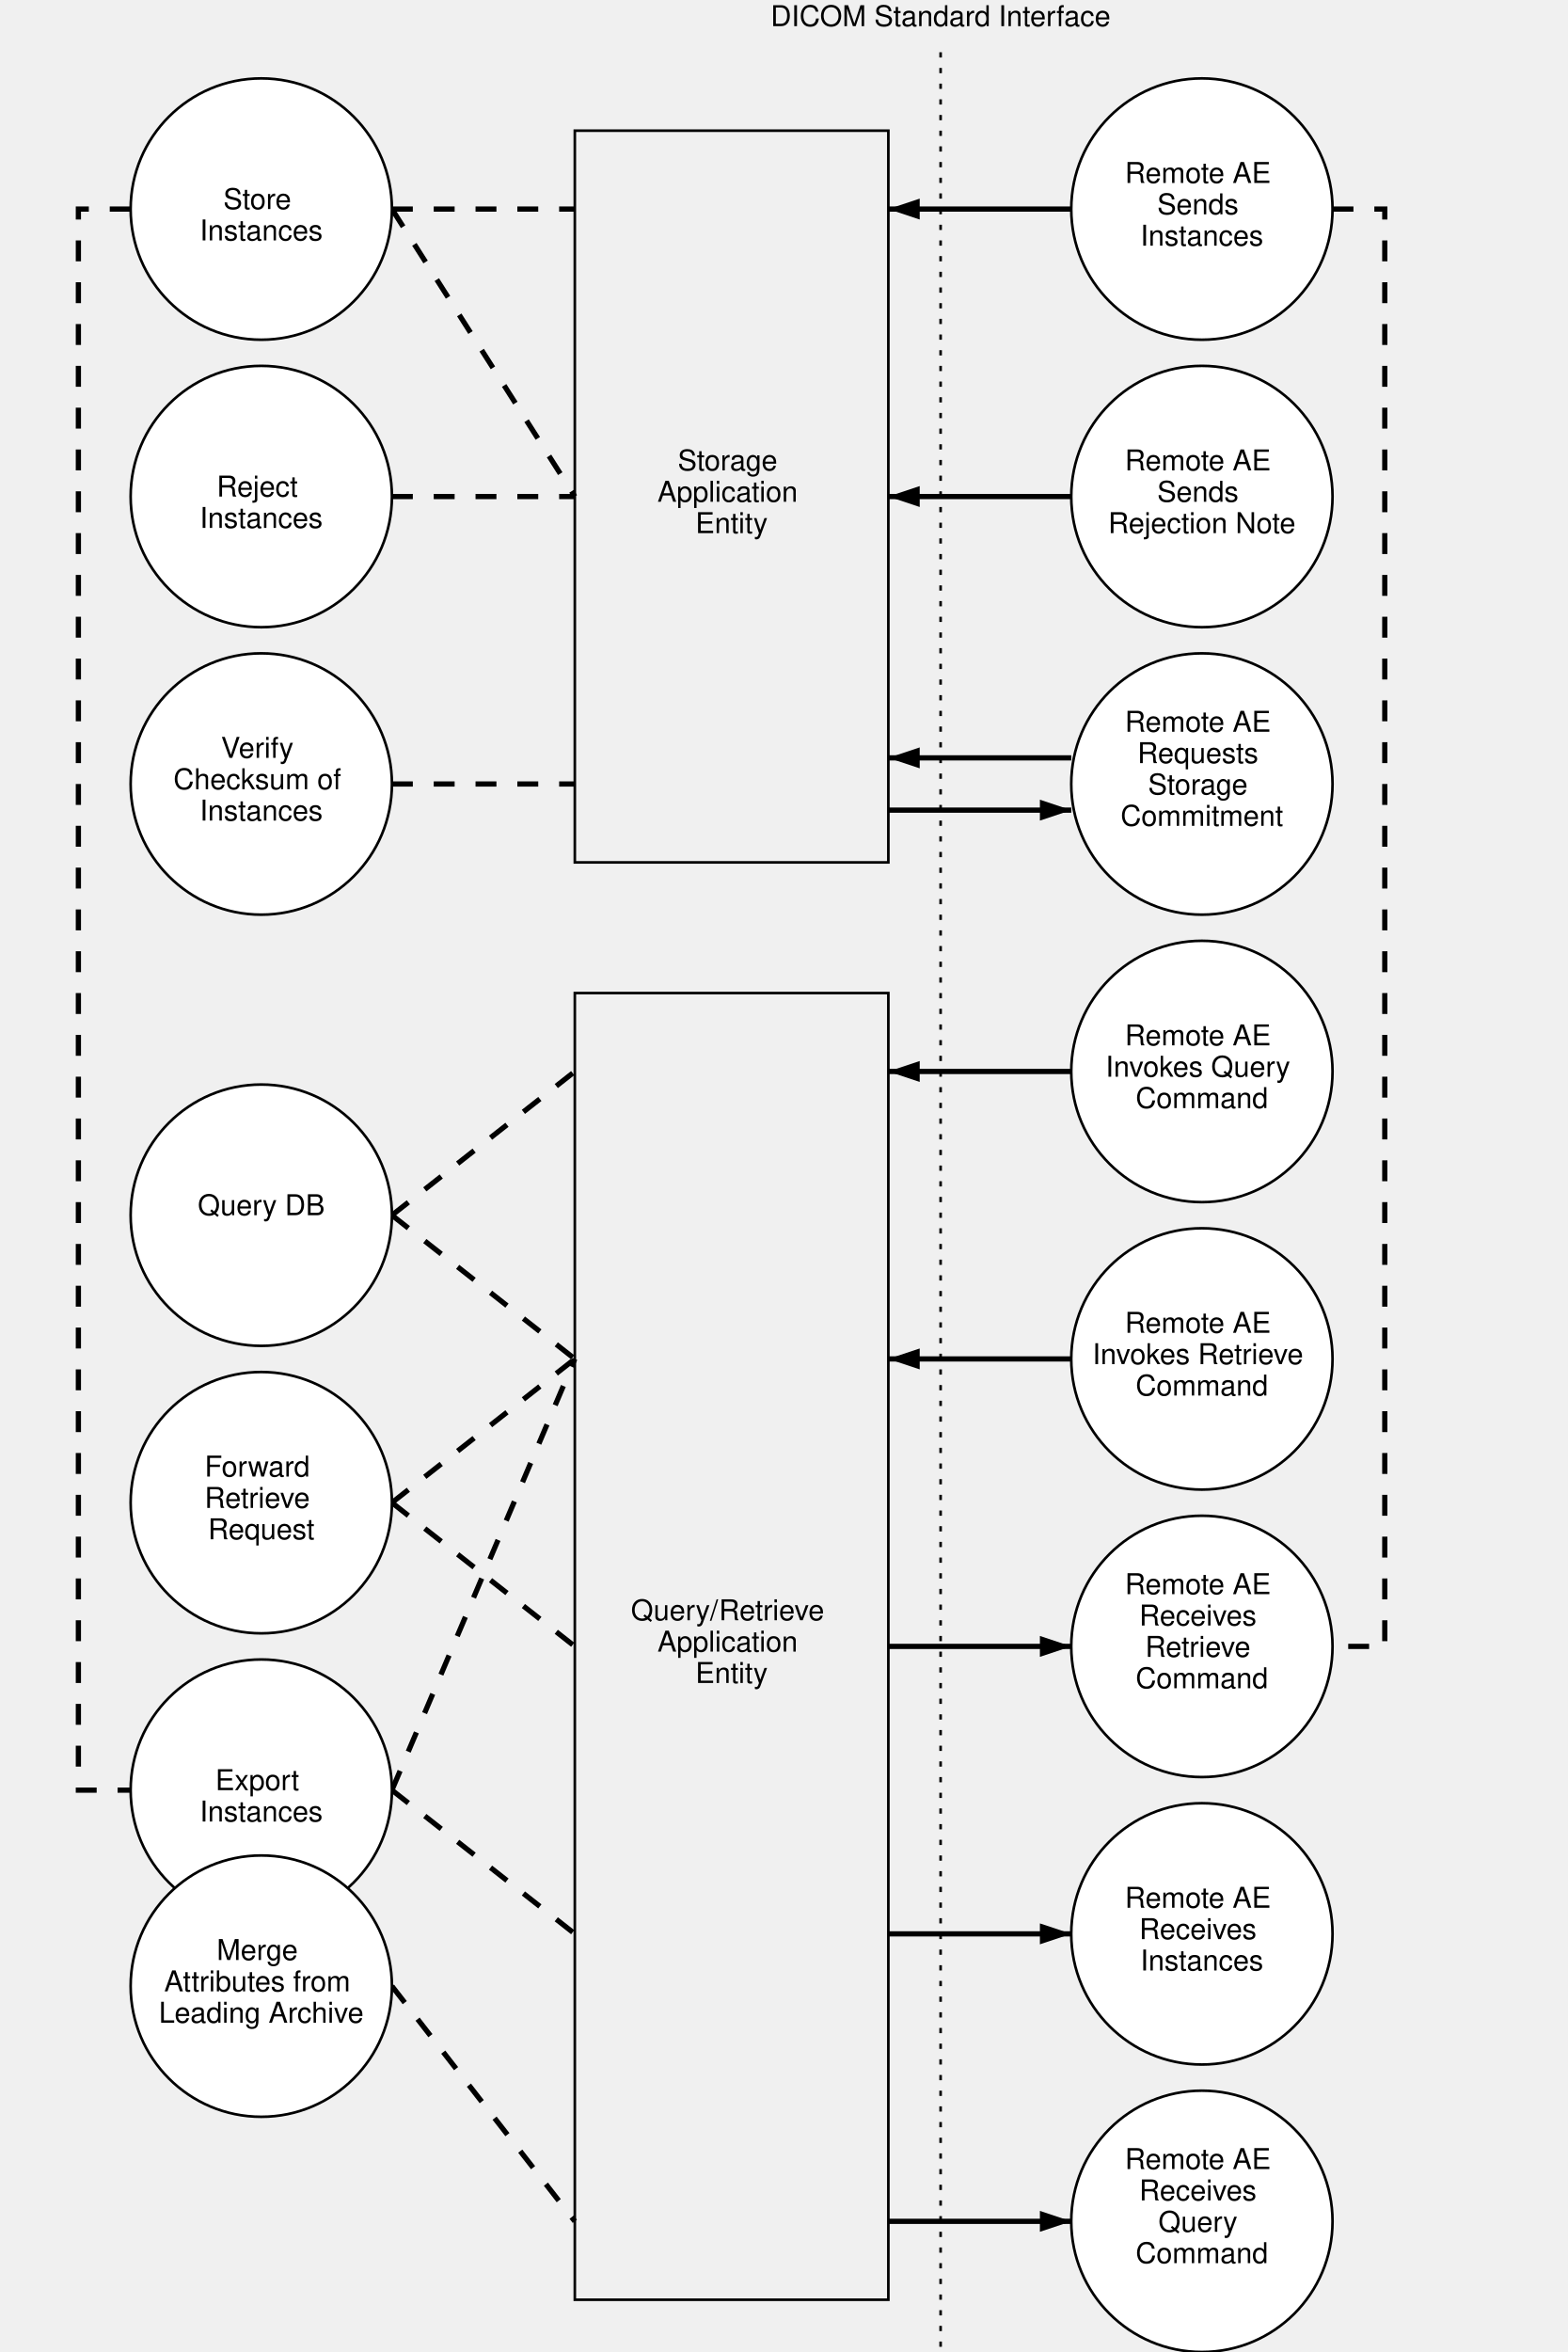
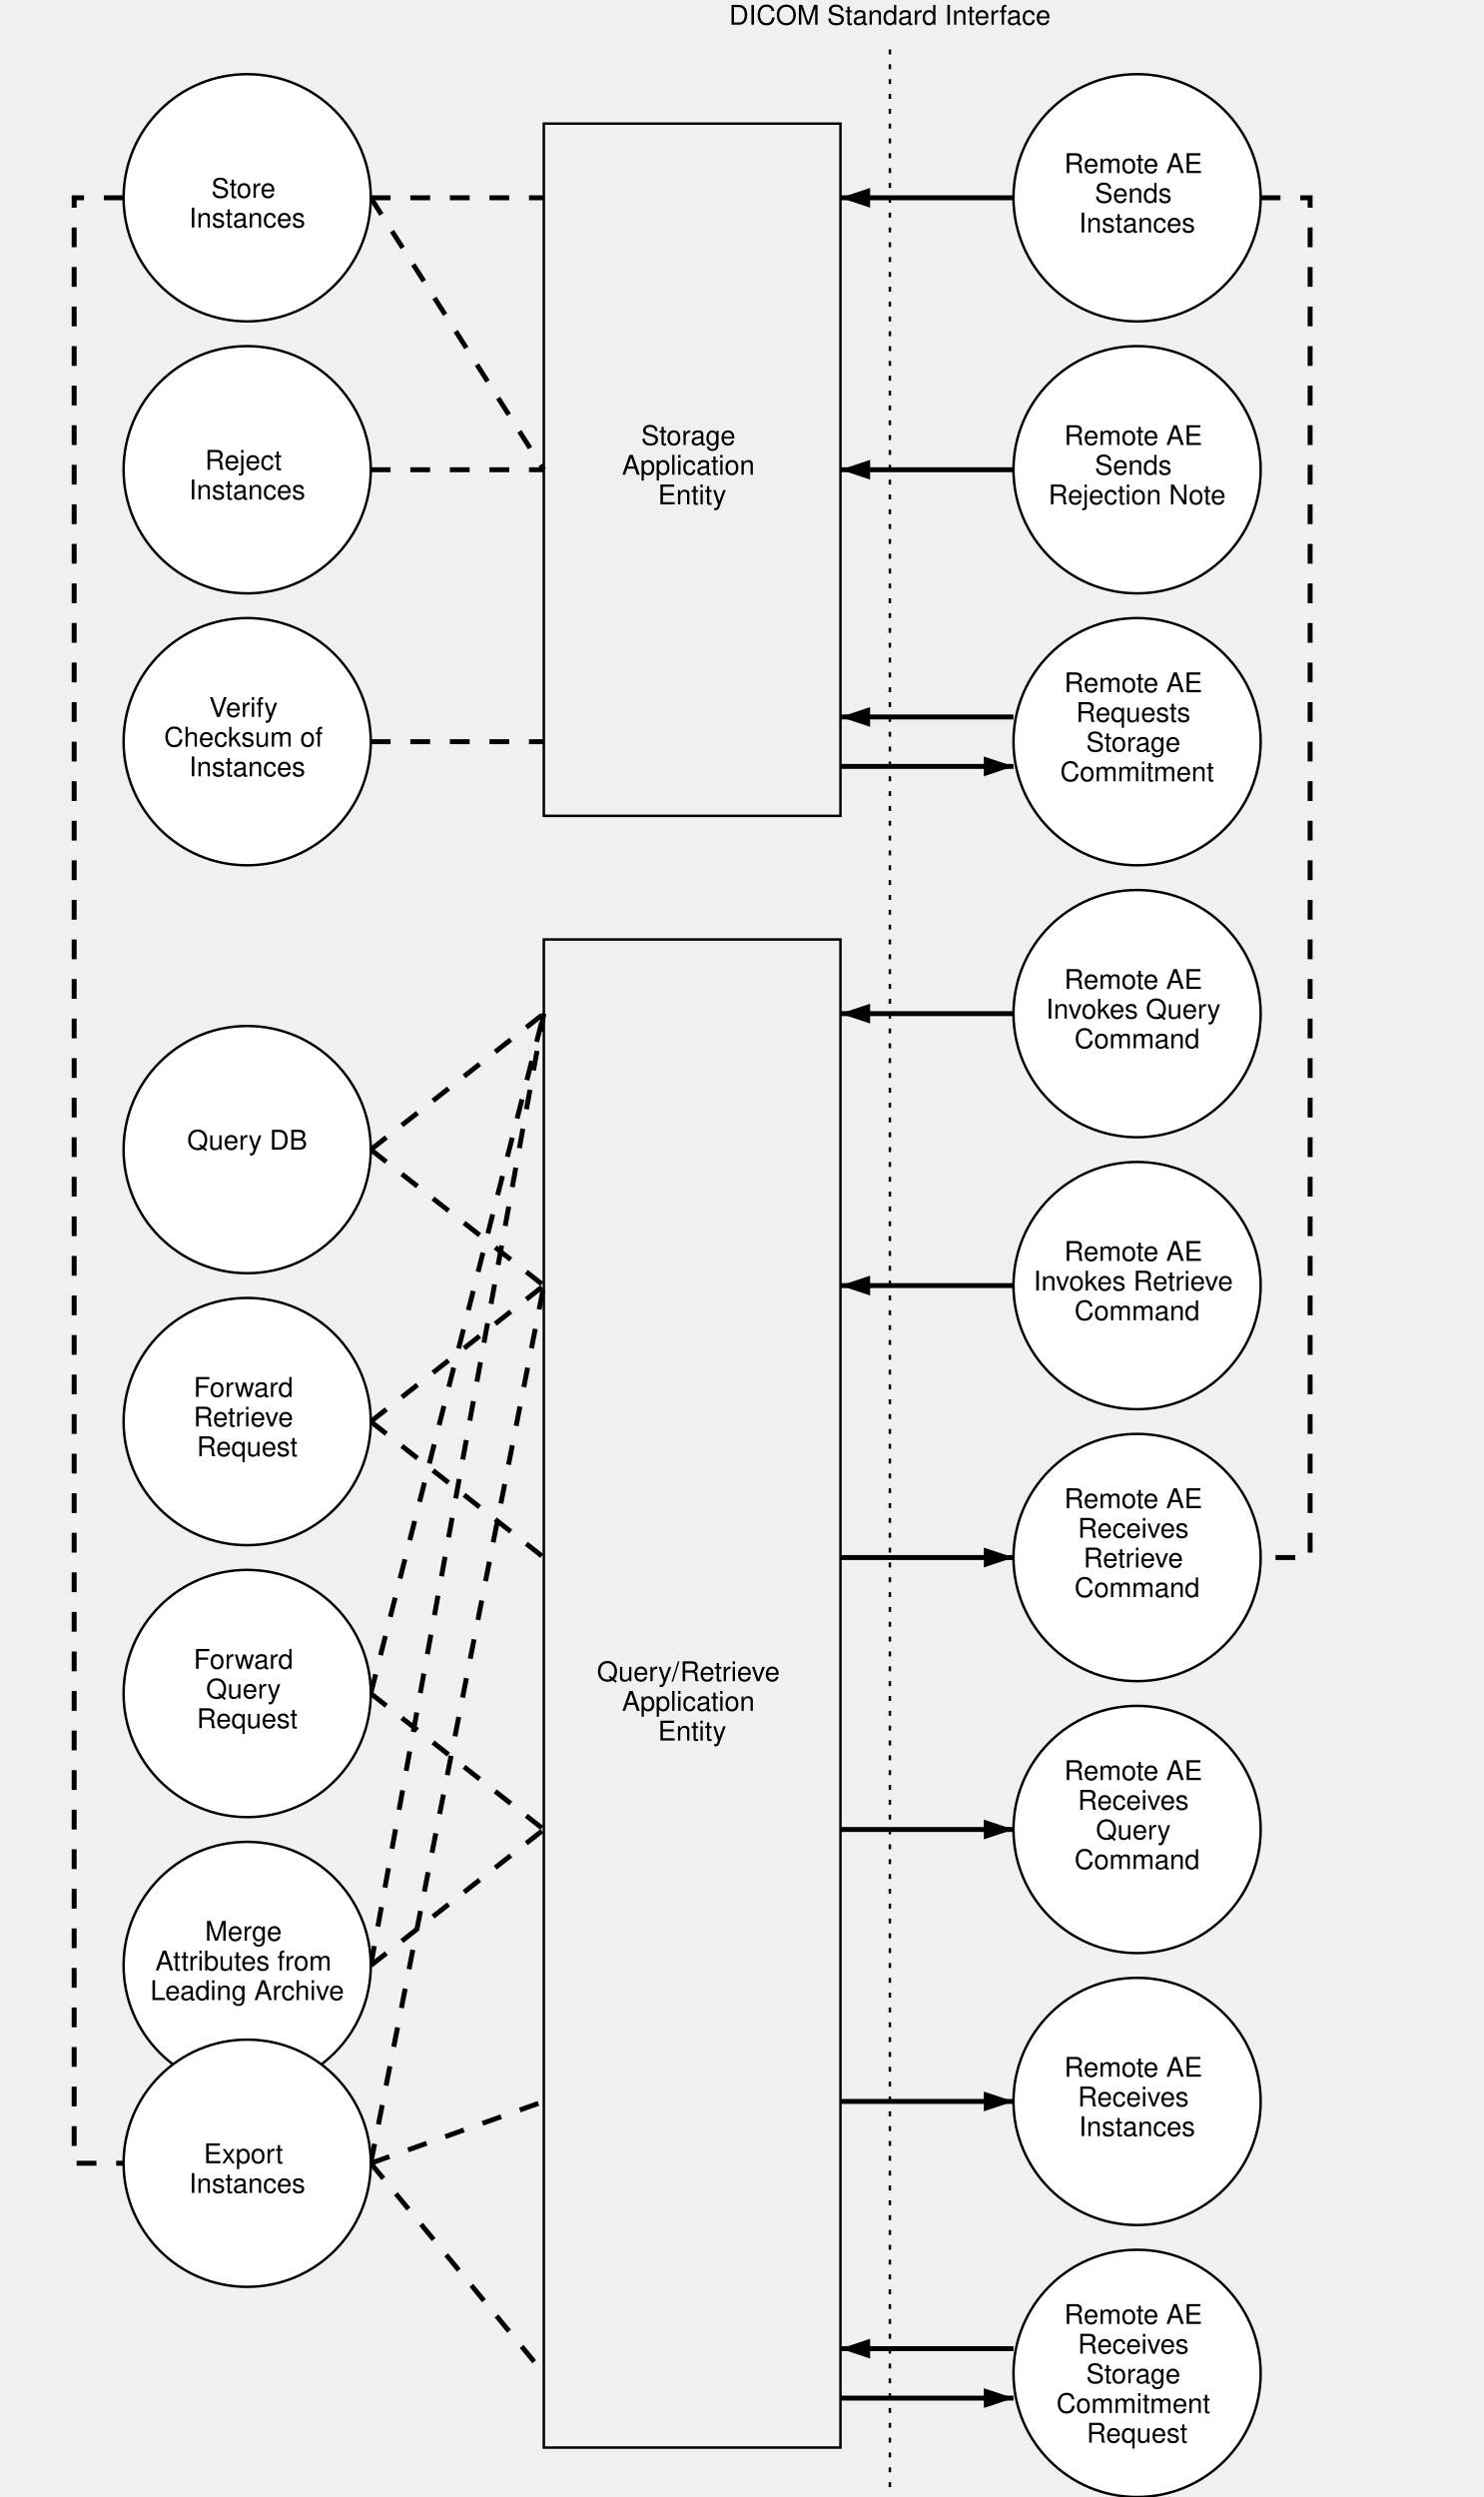
- <svg xmlns="http://www.w3.org/2000/svg" width="600" height="900">
+ <svg xmlns="http://www.w3.org/2000/svg" width="600" height="1010">
  <defs>
    <style type="text/css">
      text { font-family: Helvetica, Verdana, ArialUnicodeMS, san-serif }
    </style>
  </defs>
  <text x="360" y="10" font-size="11" text-anchor="middle">DICOM Standard Interface</text>
-   <line x1="360" y1="20" x2="360" y2="900" stroke="black" stroke-dasharray="2,4" />
+   <line x1="360" y1="20" x2="360" y2="1010" stroke="black" stroke-dasharray="2,4" />
  <rect x="220" y="50" width="120" height="280" fill="none" stroke="black" />
  <text x="280" y="180" font-size="11" text-anchor="middle">Storage
    <tspan x="280" dy="12" text-anchor="middle">Application</tspan>
    <tspan x="280" dy="12" text-anchor="middle">Entity</tspan>
  </text>
  <line x1="150" y1="80" x2="220" y2="80" stroke="black" stroke-width="2" stroke-dasharray="8" />
  <line x1="150" y1="80" x2="220" y2="190" stroke="black" stroke-width="2" stroke-dasharray="8" />
  <circle cx="100" cy="80" r="50" fill="white" stroke="black" />
  <text x="100" y="80" font-size="11" text-anchor="middle">Store
    <tspan x="100" dy="12" text-anchor="middle">Instances</tspan>
  </text>
-   <path d="M 50 80 L 30 80 L 30 685 L 50 685" fill="none" stroke="black" stroke-width="2" stroke-dasharray="8" />
+   <path d="M 50 80 L 30 80 L 30 875 L 50 875" fill="none" stroke="black" stroke-width="2" stroke-dasharray="8" />
  <line x1="150" y1="190" x2="220" y2="190" stroke="black" stroke-width="2" stroke-dasharray="8" />
  <circle cx="100" cy="190" r="50" fill="white" stroke="black" />
  <text x="100" y="190" font-size="11" text-anchor="middle">Reject
    <tspan x="100" dy="12" text-anchor="middle">Instances</tspan>
  </text>
  <line x1="150" y1="300" x2="220" y2="300" stroke="black" stroke-width="2" stroke-dasharray="8" />
  <circle cx="100" cy="300" r="50" fill="white" stroke="black" />
  <text x="100" y="290" font-size="11" text-anchor="middle">Verify
    <tspan x="100" dy="12" text-anchor="middle">Checksum of</tspan>
    <tspan x="100" dy="12" text-anchor="middle">Instances</tspan>
  </text>
  <circle cx="460" cy="80" r="50" fill="white" stroke="black" />
  <text x="460" y="70" font-size="11" text-anchor="middle">Remote AE
    <tspan x="460" dy="12" text-anchor="middle">Sends</tspan>
    <tspan x="460" dy="12" text-anchor="middle">Instances</tspan>
  </text>
  <line x1="340" y1="80" x2="410" y2="80" stroke="black" stroke-width="2" />
  <path d="M 340 80 l 12 -4 l 0 8" />
  <path d="M 510 80 L 530 80 L 530 630 L 510 630" fill="none" stroke="black" stroke-width="2" stroke-dasharray="8" />
  <circle cx="460" cy="190" r="50" fill="white" stroke="black" />
  <text x="460" y="180" font-size="11" text-anchor="middle">Remote AE
    <tspan x="460" dy="12" text-anchor="middle">Sends</tspan>
    <tspan x="460" dy="12" text-anchor="middle">Rejection Note</tspan>
  </text>
  <line x1="340" y1="190" x2="410" y2="190" stroke="black" stroke-width="2" />
  <path d="M 340 190 l 12 -4 l 0 8" />
  <circle cx="460" cy="300" r="50" fill="white" stroke="black" />
  <text x="460" y="280" font-size="11" text-anchor="middle">Remote AE
    <tspan x="460" dy="12" text-anchor="middle">Requests</tspan>
    <tspan x="460" dy="12" text-anchor="middle">Storage</tspan>
    <tspan x="460" dy="12" text-anchor="middle">Commitment</tspan>
  </text>
  <line x1="340" y1="290" x2="410" y2="290" stroke="black" stroke-width="2" />
  <path d="M 340 290 l 12 -4 l 0 8" />
  <line x1="340" y1="310" x2="410" y2="310" stroke="black" stroke-width="2" />
  <path d="M 410 310 l -12 -4 l 0 8" />
-   <rect x="220" y="380" width="120" height="500" fill="none" stroke="black" />
-   <text x="280" y="620" font-size="11" text-anchor="middle">Query/Retrieve
+   <rect x="220" y="380" width="120" height="610" fill="none" stroke="black" />
+   <text x="280" y="680" font-size="11" text-anchor="middle">Query/Retrieve
    <tspan x="280" dy="12" text-anchor="middle">Application</tspan>
    <tspan x="280" dy="12" text-anchor="middle">Entity</tspan>
  </text>
  <line x1="150" y1="465" x2="220" y2="410" stroke="black" stroke-width="2" stroke-dasharray="8" />
  <line x1="150" y1="465" x2="220" y2="520" stroke="black" stroke-width="2" stroke-dasharray="8" />
  <circle cx="100" cy="465" r="50" fill="white" stroke="black" />
  <text x="100" y="465" font-size="11" text-anchor="middle">Query DB</text>
  <line x1="150" y1="575" x2="220" y2="520" stroke="black" stroke-width="2" stroke-dasharray="8" />
  <line x1="150" y1="575" x2="220" y2="630" stroke="black" stroke-width="2" stroke-dasharray="8" />
  <circle cx="100" cy="575" r="50" fill="white" stroke="black" />
  <text x="100" y="565" font-size="11" text-anchor="middle">Forward
    <tspan x="100" dy="12" text-anchor="middle">Retrieve</tspan>
    <tspan x="100" dy="12" text-anchor="middle">Request</tspan>
  </text>
-   <line x1="150" y1="685" x2="220" y2="520" stroke="black" stroke-width="2" stroke-dasharray="8" />
+   <line x1="150" y1="685" x2="220" y2="410" stroke="black" stroke-width="2" stroke-dasharray="8" />
  <line x1="150" y1="685" x2="220" y2="740" stroke="black" stroke-width="2" stroke-dasharray="8" />
  <circle cx="100" cy="685" r="50" fill="white" stroke="black" />
-   <text x="100" y="685" font-size="11" text-anchor="middle">Export
-     <tspan x="100" dy="12" text-anchor="middle">Instances</tspan>
+   <text x="100" y="675" font-size="11" text-anchor="middle">Forward
+     <tspan x="100" dy="12" text-anchor="middle">Query</tspan>
+     <tspan x="100" dy="12" text-anchor="middle">Request</tspan>
  </text>
-   <line x1="150" y1="760" x2="220" y2="850" stroke="black" stroke-width="2" stroke-dasharray="8" />
-   <circle cx="100" cy="760" r="50" fill="white" stroke="black" />
-   <text x="100" y="750" font-size="11" text-anchor="middle">Merge
+   <line x1="150" y1="795" x2="220" y2="410" stroke="black" stroke-width="2" stroke-dasharray="8" />
+   <line x1="150" y1="795" x2="220" y2="740" stroke="black" stroke-width="2" stroke-dasharray="8" />
+   <circle cx="100" cy="795" r="50" fill="white" stroke="black" />
+   <text x="100" y="785" font-size="11" text-anchor="middle">Merge
    <tspan x="100" dy="12" text-anchor="middle">Attributes from</tspan>
    <tspan x="100" dy="12" text-anchor="middle">Leading Archive</tspan>
+   </text>
+   <line x1="150" y1="875" x2="220" y2="520" stroke="black" stroke-width="2" stroke-dasharray="8" />
+   <line x1="150" y1="875" x2="220" y2="850" stroke="black" stroke-width="2" stroke-dasharray="8" />
+   <line x1="150" y1="875" x2="220" y2="960" stroke="black" stroke-width="2" stroke-dasharray="8" />
+   <circle cx="100" cy="875" r="50" fill="white" stroke="black" />
+   <text x="100" y="875" font-size="11" text-anchor="middle">Export
+     <tspan x="100" dy="12" text-anchor="middle">Instances</tspan>
  </text>
  <circle cx="460" cy="410" r="50" fill="white" stroke="black" />
  <text x="460" y="400" font-size="11" text-anchor="middle">Remote AE
    <tspan x="460" dy="12" text-anchor="middle">Invokes Query</tspan>
    <tspan x="460" dy="12" text-anchor="middle">Command</tspan>
  </text>
  <line x1="340" y1="410" x2="410" y2="410" stroke="black" stroke-width="2" />
  <path d="M 340 410 l 12 -4 l 0 8" />
  <circle cx="460" cy="520" r="50" fill="white" stroke="black" />
  <text x="460" y="510" font-size="11" text-anchor="middle">Remote AE
    <tspan x="460" dy="12" text-anchor="middle">Invokes Retrieve</tspan>
    <tspan x="460" dy="12" text-anchor="middle">Command</tspan>
  </text>
  <line x1="340" y1="520" x2="410" y2="520" stroke="black" stroke-width="2" />
  <path d="M 340 520 l 12 -4 l 0 8" />
  <circle cx="460" cy="630" r="50" fill="white" stroke="black" />
  <text x="460" y="610" font-size="11" text-anchor="middle">Remote AE
    <tspan x="460" dy="12" text-anchor="middle">Receives</tspan>
    <tspan x="460" dy="12" text-anchor="middle">Retrieve</tspan>
    <tspan x="460" dy="12" text-anchor="middle">Command</tspan>
  </text>
  <line x1="340" y1="630" x2="410" y2="630" stroke="black" stroke-width="2" />
  <path d="M 410 630 l -12 -4 l 0 8" />
  <circle cx="460" cy="740" r="50" fill="white" stroke="black" />
-   <text x="460" y="730" font-size="11" text-anchor="middle">Remote AE
+   <text x="460" y="720" font-size="11" text-anchor="middle">Remote AE
    <tspan x="460" dy="12" text-anchor="middle">Receives</tspan>
-     <tspan x="460" dy="12" text-anchor="middle">Instances</tspan>
+     <tspan x="460" dy="12" text-anchor="middle">Query</tspan>
+     <tspan x="460" dy="12" text-anchor="middle">Command</tspan>
  </text>
  <line x1="340" y1="740" x2="410" y2="740" stroke="black" stroke-width="2" />
  <path d="M 410 740 l -12 -4 l 0 8" />
  <circle cx="460" cy="850" r="50" fill="white" stroke="black" />
-   <text x="460" y="830" font-size="11" text-anchor="middle">Remote AE
+   <text x="460" y="840" font-size="11" text-anchor="middle">Remote AE
    <tspan x="460" dy="12" text-anchor="middle">Receives</tspan>
-     <tspan x="460" dy="12" text-anchor="middle">Query</tspan>
-     <tspan x="460" dy="12" text-anchor="middle">Command</tspan>
+     <tspan x="460" dy="12" text-anchor="middle">Instances</tspan>
  </text>
  <line x1="340" y1="850" x2="410" y2="850" stroke="black" stroke-width="2" />
  <path d="M 410 850 l -12 -4 l 0 8" />
+   <circle cx="460" cy="960" r="50" fill="white" stroke="black" />
+   <text x="460" y="940" font-size="11" text-anchor="middle">Remote AE
+     <tspan x="460" dy="12" text-anchor="middle">Receives</tspan>
+     <tspan x="460" dy="12" text-anchor="middle">Storage</tspan>
+     <tspan x="460" dy="12" text-anchor="middle">Commitment</tspan>
+     <tspan x="460" dy="12" text-anchor="middle">Request</tspan>
+   </text>
+   <line x1="340" y1="950" x2="410" y2="950" stroke="black" stroke-width="2" />
+   <path d="M 340 950 l 12 -4 l 0 8" />
+   <line x1="340" y1="970" x2="410" y2="970" stroke="black" stroke-width="2" />
+   <path d="M 410 970 l -12 -4 l 0 8" />
</svg>
